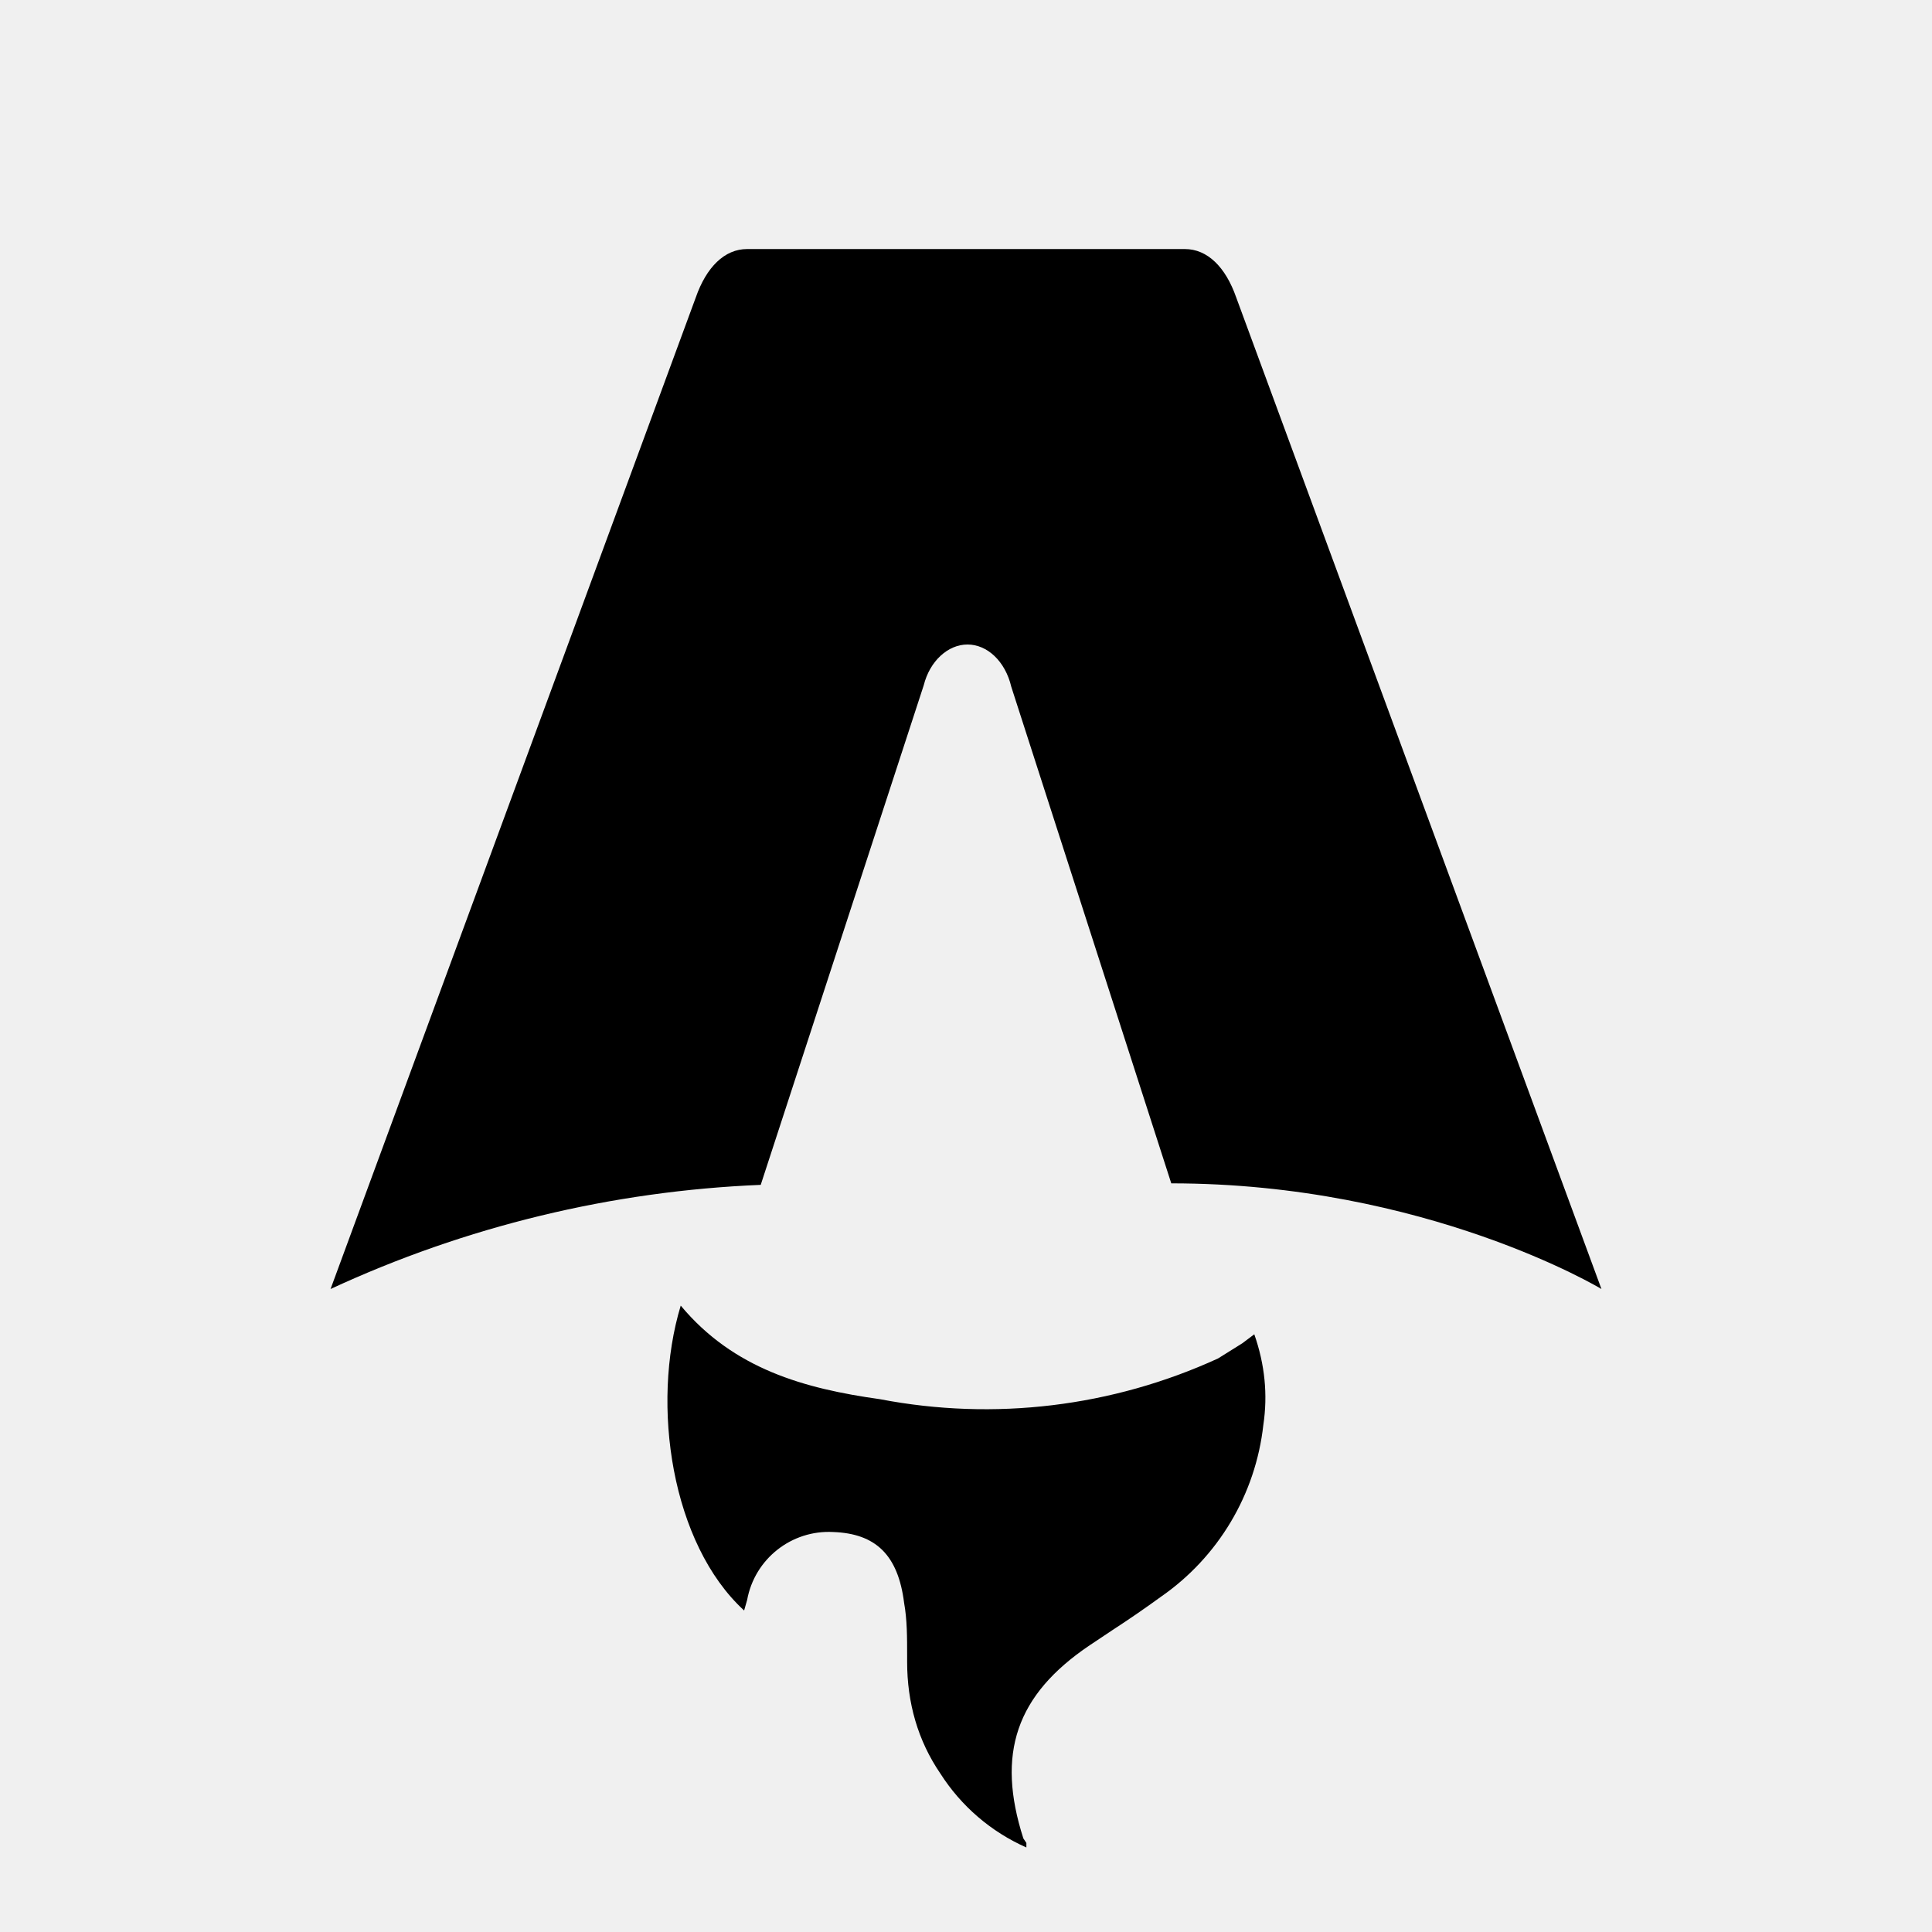
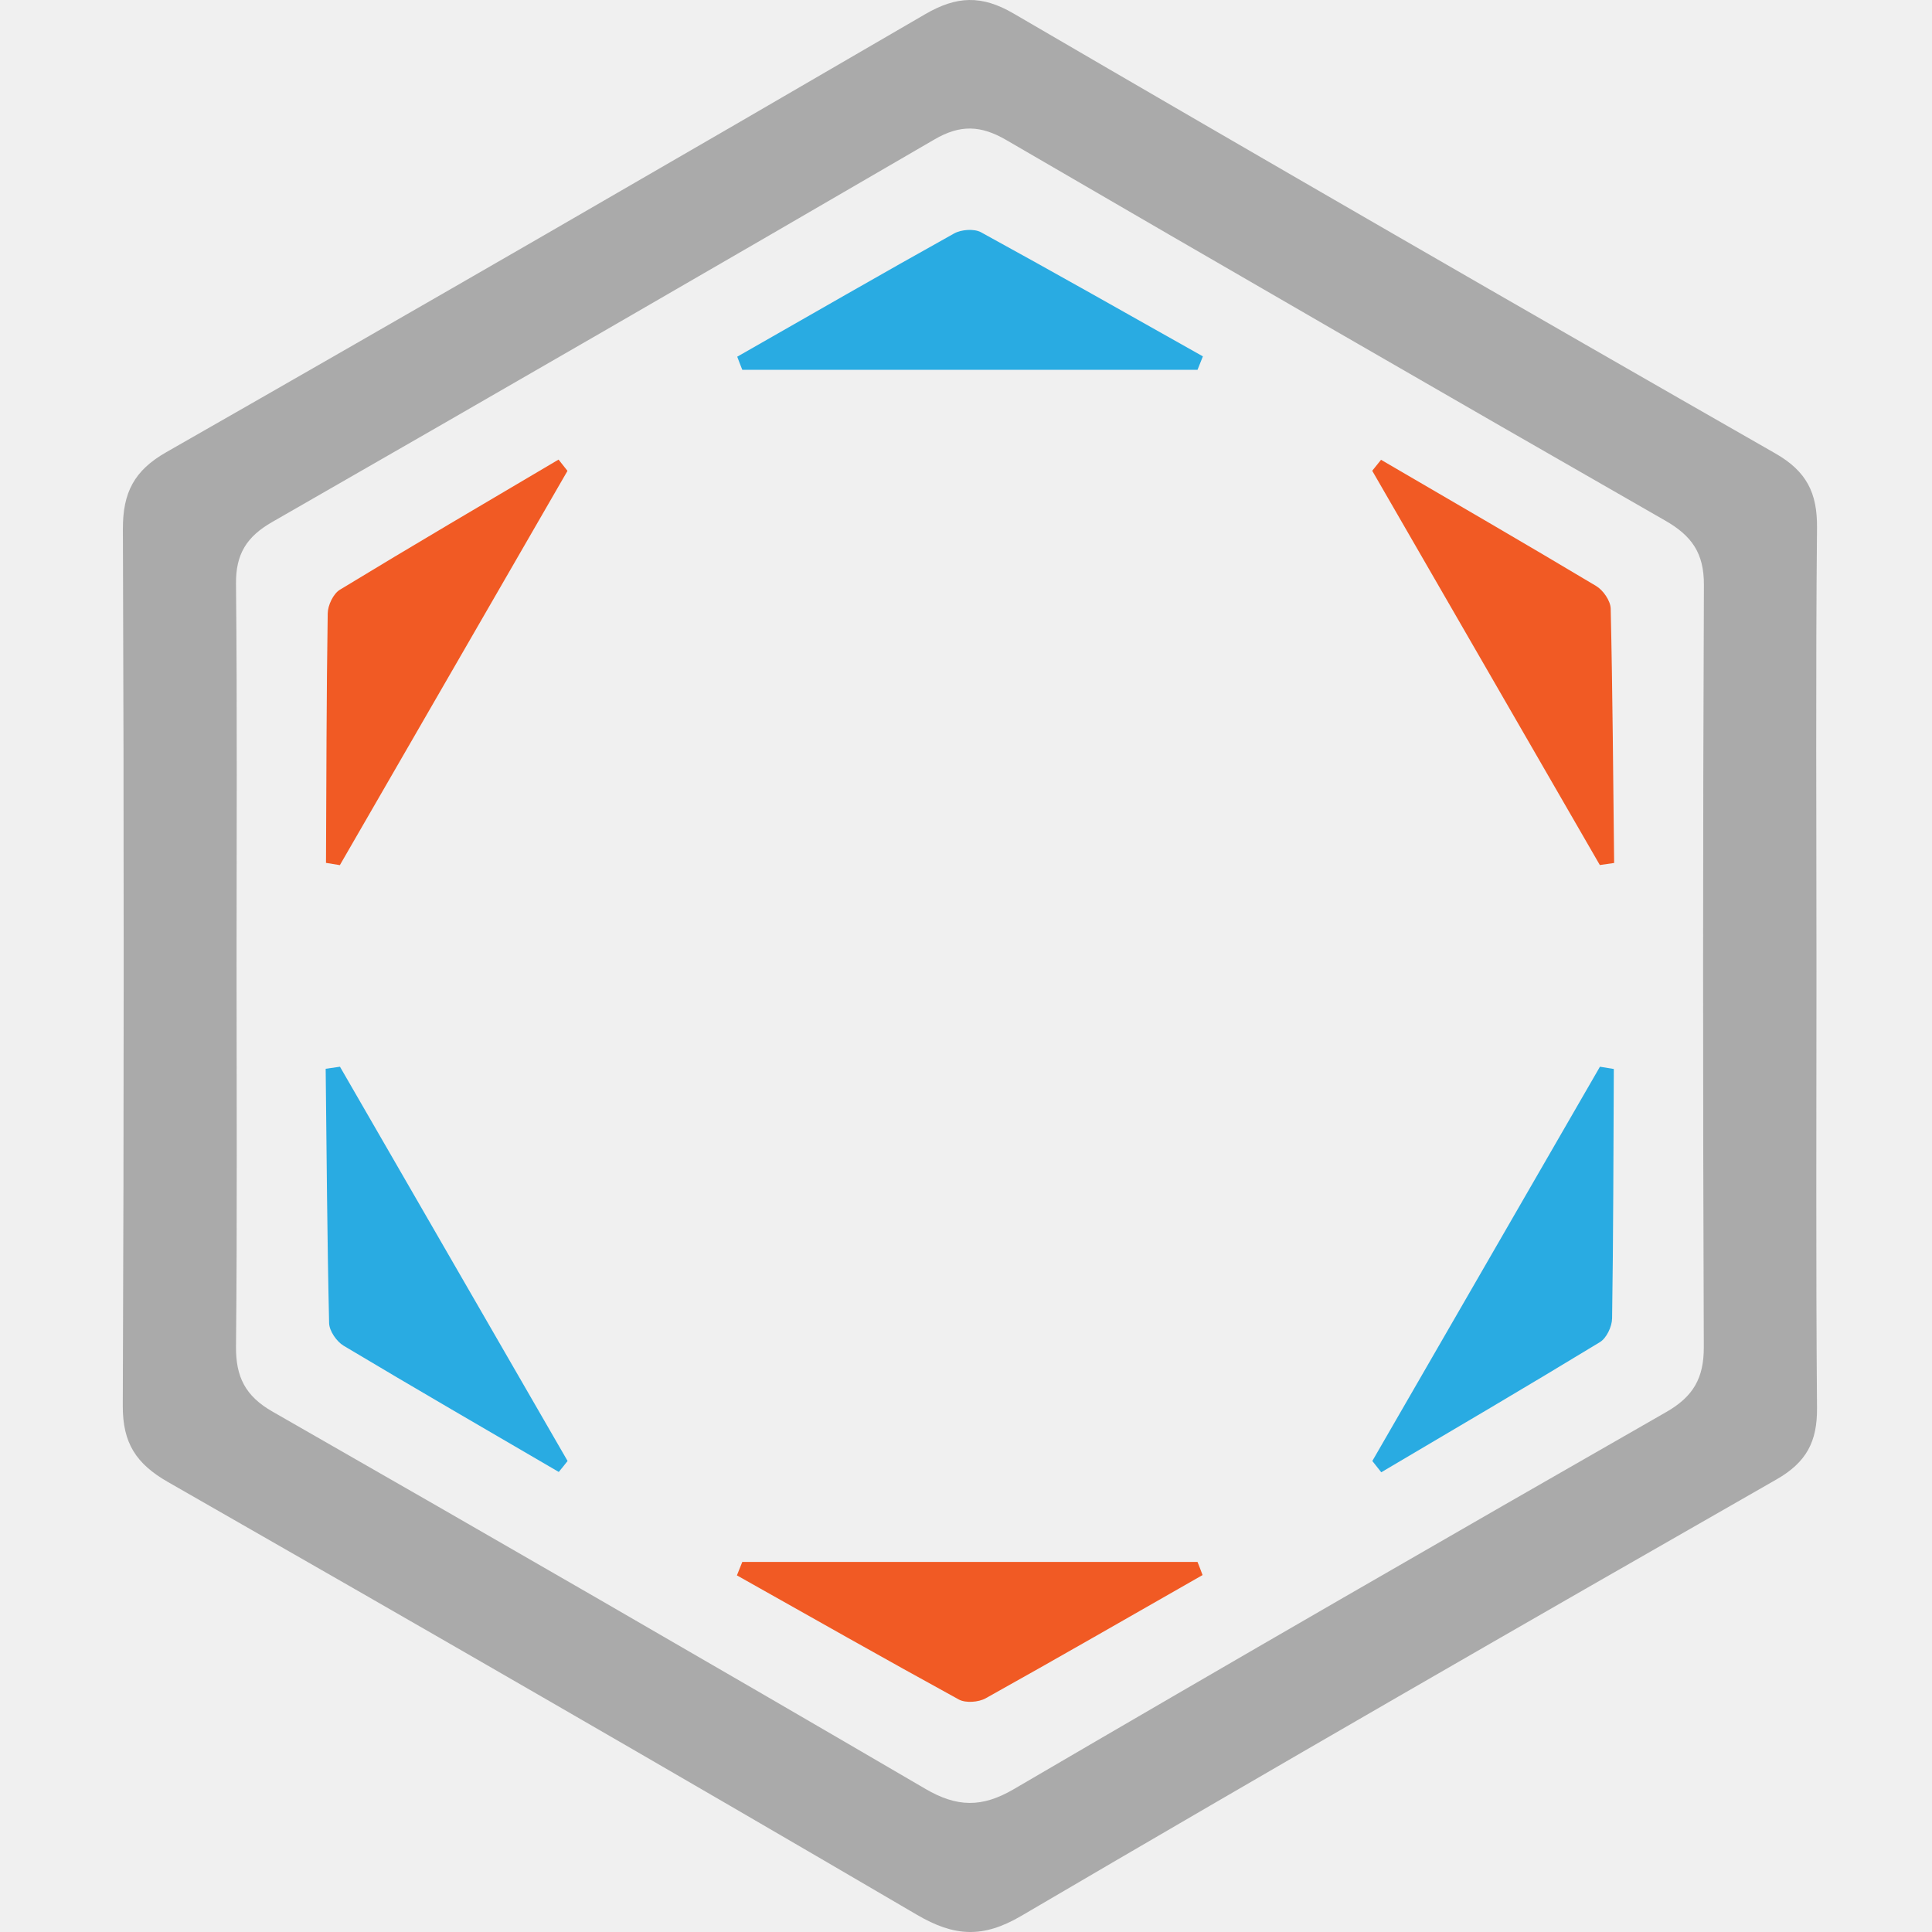
- <svg xmlns="http://www.w3.org/2000/svg" fill="none" viewBox="0 0 128 128">
-   <path d="M50.4 78.5a75.1 75.1 0 0 0-28.5 6.9l24.2-65.7c.7-2 1.9-3.2 3.4-3.2h29c1.5 0 2.7 1.2 3.4 3.2l24.2 65.7s-11.6-7-28.5-7L67 45.5c-.4-1.7-1.6-2.8-2.9-2.8-1.3 0-2.5 1.1-2.9 2.7L50.4 78.5Zm-1.1 28.2Zm-4.2-20.2c-2 6.6-.6 15.8 4.2 20.2a17.5 17.5 0 0 1 .2-.7 5.5 5.5 0 0 1 5.7-4.5c2.8.1 4.3 1.5 4.7 4.7.2 1.1.2 2.3.2 3.5v.4c0 2.7.7 5.2 2.2 7.4a13 13 0 0 0 5.7 4.9v-.3l-.2-.3c-1.8-5.6-.5-9.5 4.4-12.8l1.5-1a73 73 0 0 0 3.2-2.2 16 16 0 0 0 6.8-11.4c.3-2 .1-4-.6-6l-.8.6-1.6 1a37 37 0 0 1-22.4 2.7c-5-.7-9.7-2-13.2-6.2Z" />
-   <style>
-         path { fill: #000; }
-         @media (prefers-color-scheme: dark) {
-             path { fill: #FFF; }
-         }
-     </style>
+ <svg xmlns="http://www.w3.org/2000/svg" version="1.1" id="Layer_1" x="0px" y="0px" viewBox="0 0 112.557 179.695" xml:space="preserve" width="393.358" height="393.358">
+   <defs id="defs16" />
+   <style type="text/css" id="style1">
+ 	.st0{fill:#AAAAAA;}
+ 	.st1{fill:#29ABE2;}
+ 	.st2{fill:#F15A24;}
+ </style>
+   <g id="g15" transform="matrix(0.9999983,0,0,1.000001,-293.3578,-114.4043)">
+     <path class="st0" d="m 428.74,204.77 c 0,13.54 -0.06,27.08 0.05,40.62 0.02,3.09 -0.97,5.01 -3.76,6.61 -23.48,13.42 -46.92,26.92 -70.25,40.6 -3.58,2.1 -6.24,1.93 -9.72,-0.11 -23.14,-13.55 -46.38,-26.94 -69.66,-40.25 -2.95,-1.69 -4.2,-3.62 -4.19,-7.06 0.11,-27.19 0.11,-54.39 0.01,-81.58 -0.01,-3.36 1.03,-5.43 4.04,-7.14 23.59,-13.47 47.1,-27.06 70.57,-40.73 2.92,-1.7 5.25,-1.81 8.23,-0.07 23.56,13.74 47.18,27.38 70.86,40.92 2.9,1.66 3.9,3.67 3.87,6.9 -0.13,13.75 -0.05,27.52 -0.05,41.29 z m -146.95,-0.61 c 0,11.82 0.07,23.63 -0.05,35.45 -0.03,2.85 0.86,4.64 3.4,6.09 20.29,11.61 40.53,23.29 60.71,35.08 2.94,1.72 5.26,1.77 8.22,0.04 20.18,-11.8 40.42,-23.48 60.71,-35.09 2.51,-1.44 3.49,-3.16 3.48,-6.04 -0.09,-23.63 -0.09,-47.26 0.01,-70.89 0.01,-2.95 -1.13,-4.56 -3.59,-5.97 -20.48,-11.73 -40.91,-23.54 -61.31,-35.41 -2.36,-1.37 -4.28,-1.44 -6.66,-0.05 -20.5,11.93 -41.03,23.79 -61.61,35.59 -2.37,1.36 -3.39,2.98 -3.36,5.75 0.12,11.82 0.05,23.63 0.05,35.45 z" id="path9" />
+     <path class="st1" d="m 328.36,147.58 c 6.72,-3.83 13.42,-7.7 20.17,-11.46 0.66,-0.37 1.85,-0.46 2.49,-0.12 6.92,3.79 13.77,7.68 20.65,11.55 -0.17,0.42 -0.33,0.83 -0.5,1.25 -14.11,0 -28.23,0 -42.34,0 -0.16,-0.4 -0.32,-0.81 -0.47,-1.22 z" id="path10" style="fill:#29abe2" />
+     <path class="st2" d="m 290.11,194.66 c 0.04,-7.73 0.04,-15.47 0.16,-23.2 0.01,-0.76 0.52,-1.84 1.14,-2.21 6.74,-4.1 13.54,-8.09 20.33,-12.1 0.28,0.35 0.55,0.7 0.83,1.05 -7.06,12.22 -14.11,24.45 -21.17,36.67 -0.43,-0.07 -0.86,-0.14 -1.29,-0.21 z" id="path11" style="fill:#f15a24" />
+     <path class="st1" d="m 311.76,251.31 c -6.68,-3.9 -13.37,-7.77 -20.01,-11.74 -0.65,-0.39 -1.33,-1.37 -1.35,-2.1 -0.18,-7.88 -0.23,-15.77 -0.32,-23.66 0.44,-0.06 0.89,-0.13 1.33,-0.19 7.06,12.22 14.11,24.45 21.17,36.67 -0.27,0.35 -0.55,0.69 -0.82,1.02 z" id="path12" style="fill:#29abe2" />
+     <path class="st2" d="m 371.64,260.9 c -6.72,3.83 -13.42,7.7 -20.17,11.46 -0.66,0.37 -1.85,0.46 -2.49,0.12 -6.92,-3.79 -13.77,-7.68 -20.65,-11.55 0.17,-0.42 0.33,-0.83 0.5,-1.25 14.11,0 28.23,0 42.34,0 0.16,0.4 0.32,0.81 0.47,1.22 z" id="path13" style="fill:#f15a24" />
+     <path class="st1" d="m 409.89,213.83 c -0.04,7.73 -0.04,15.47 -0.16,23.2 -0.01,0.76 -0.52,1.84 -1.14,2.21 -6.74,4.1 -13.54,8.09 -20.33,12.1 -0.28,-0.35 -0.55,-0.7 -0.83,-1.05 7.06,-12.22 14.11,-24.45 21.17,-36.67 0.43,0.07 0.86,0.14 1.29,0.21 z" id="path14" style="fill:#29abe2" />
+     <path class="st2" d="m 388.24,157.17 c 6.68,3.9 13.37,7.77 20.01,11.74 0.65,0.39 1.33,1.37 1.35,2.1 0.18,7.88 0.23,15.77 0.32,23.66 -0.44,0.06 -0.89,0.13 -1.33,0.19 -7.06,-12.22 -14.11,-24.45 -21.17,-36.67 0.27,-0.34 0.55,-0.68 0.82,-1.02 z" id="path15" style="fill:#f15a24" />
+   </g>
</svg>
